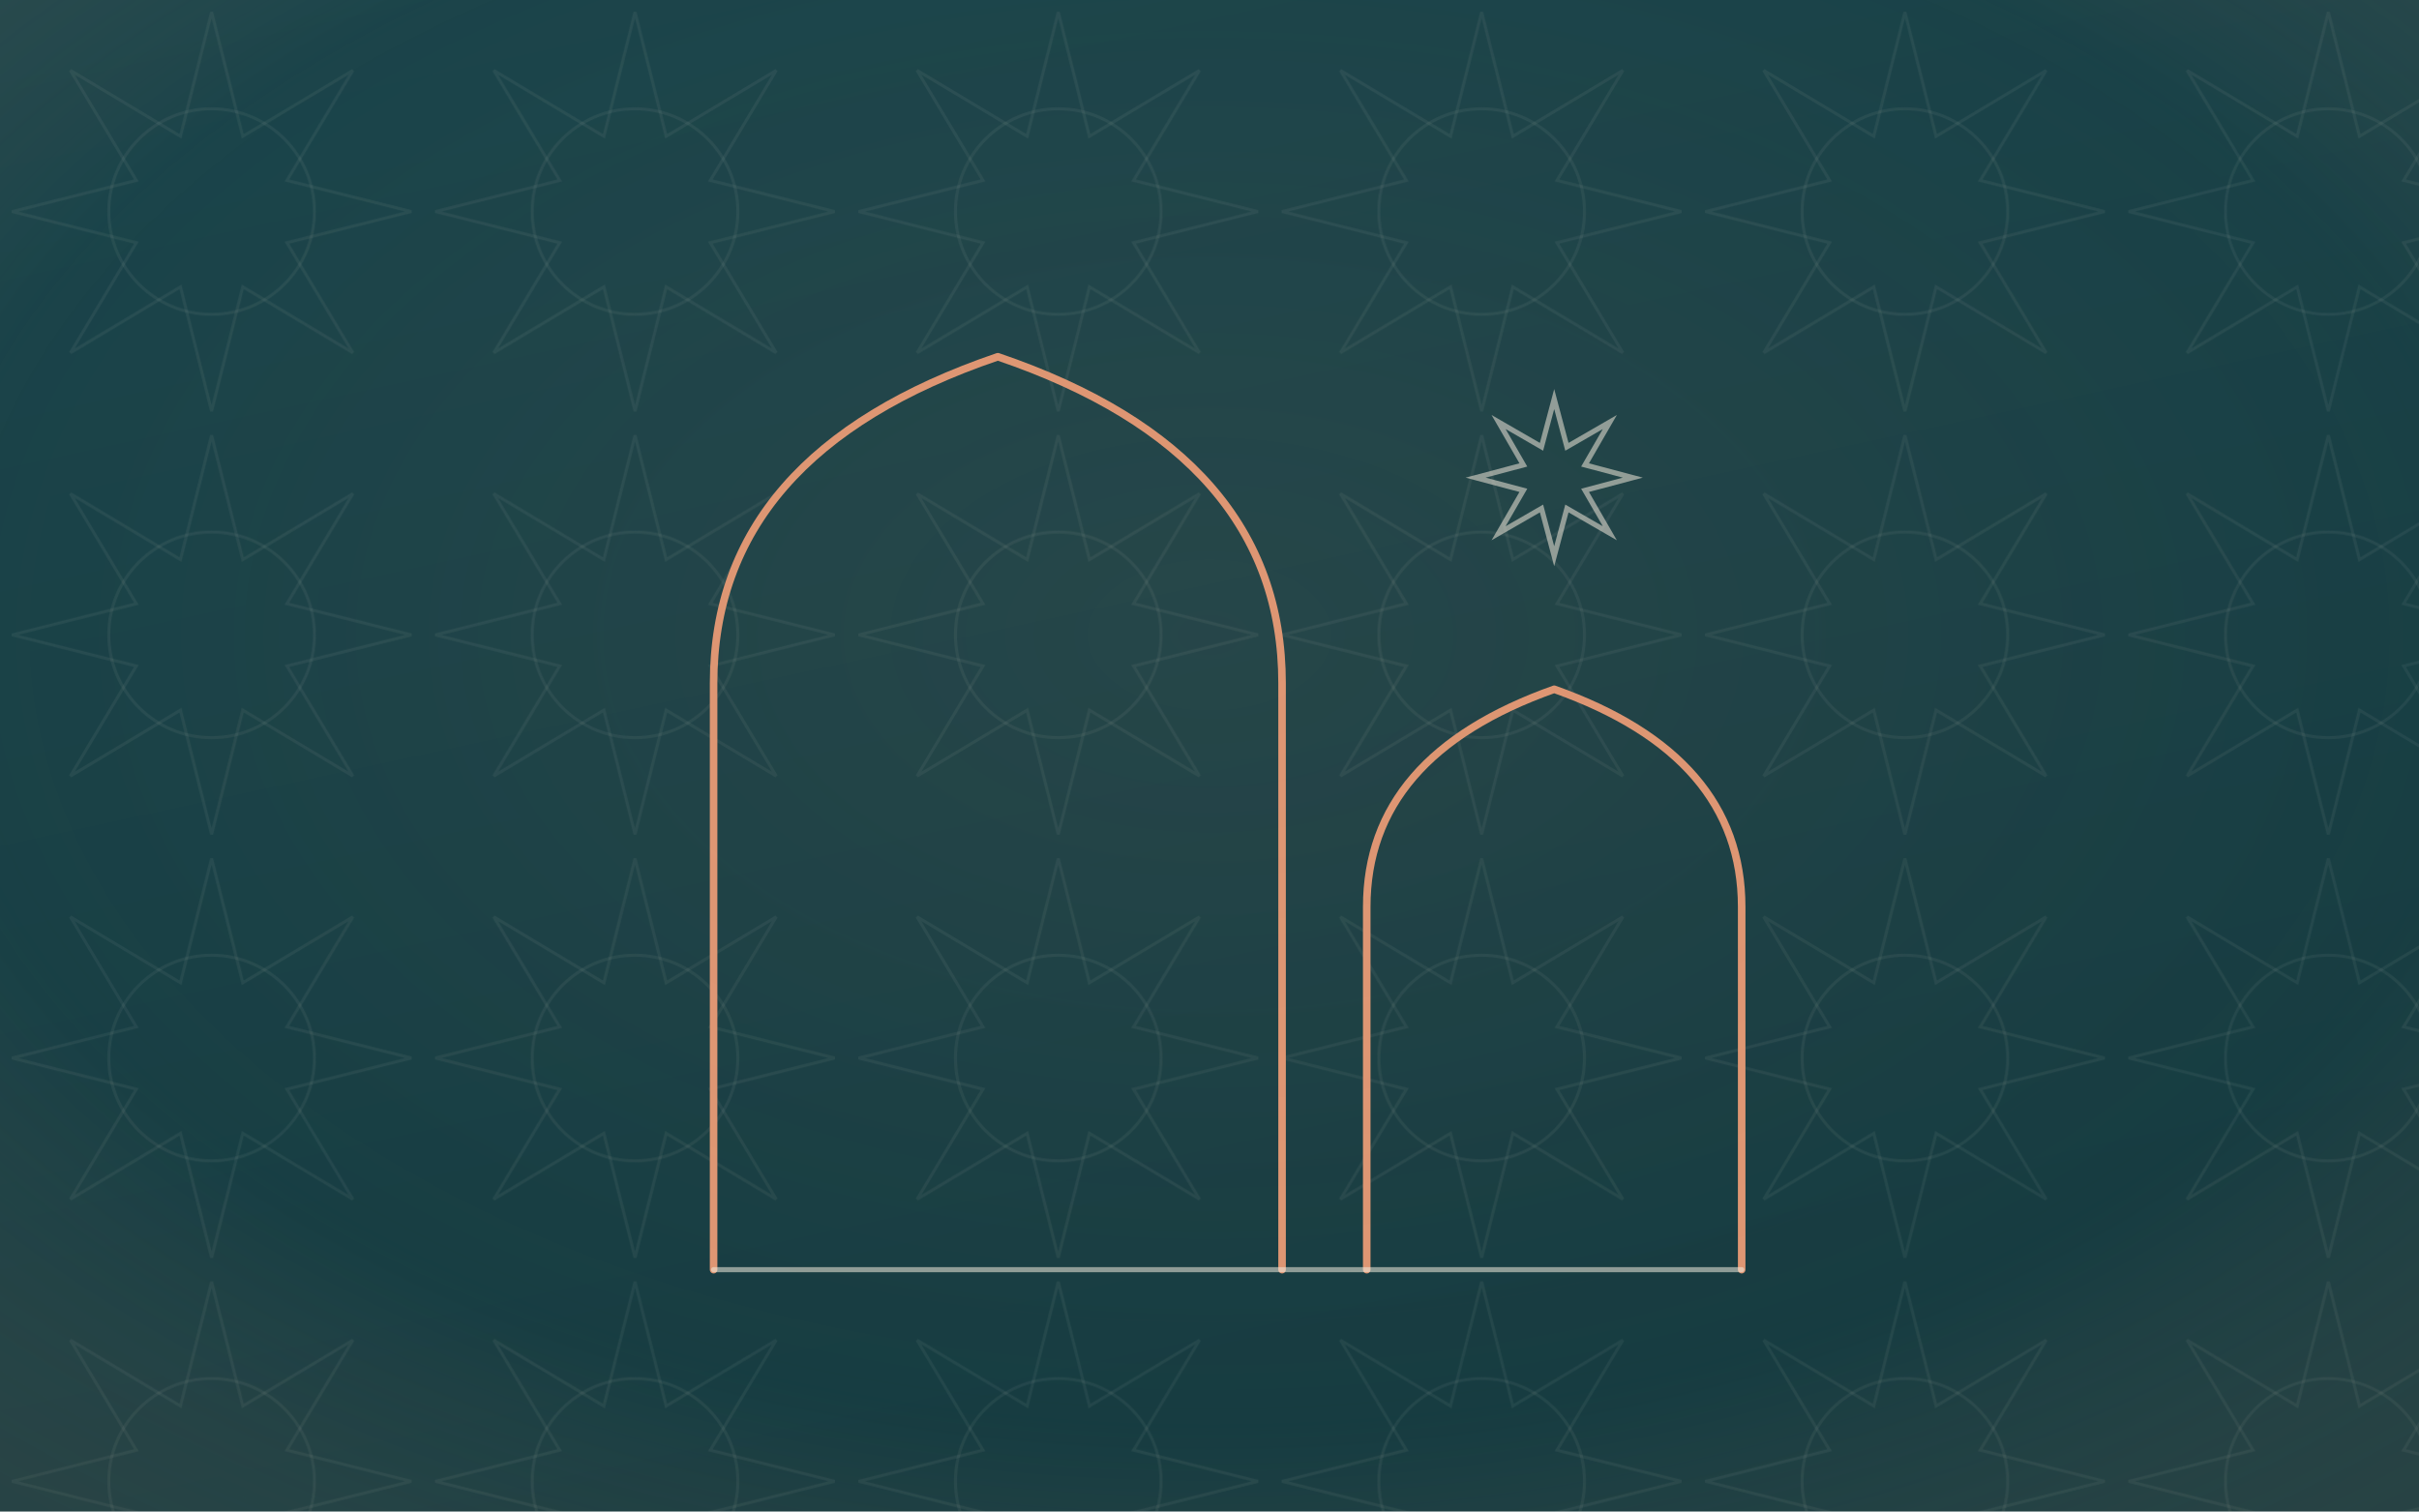
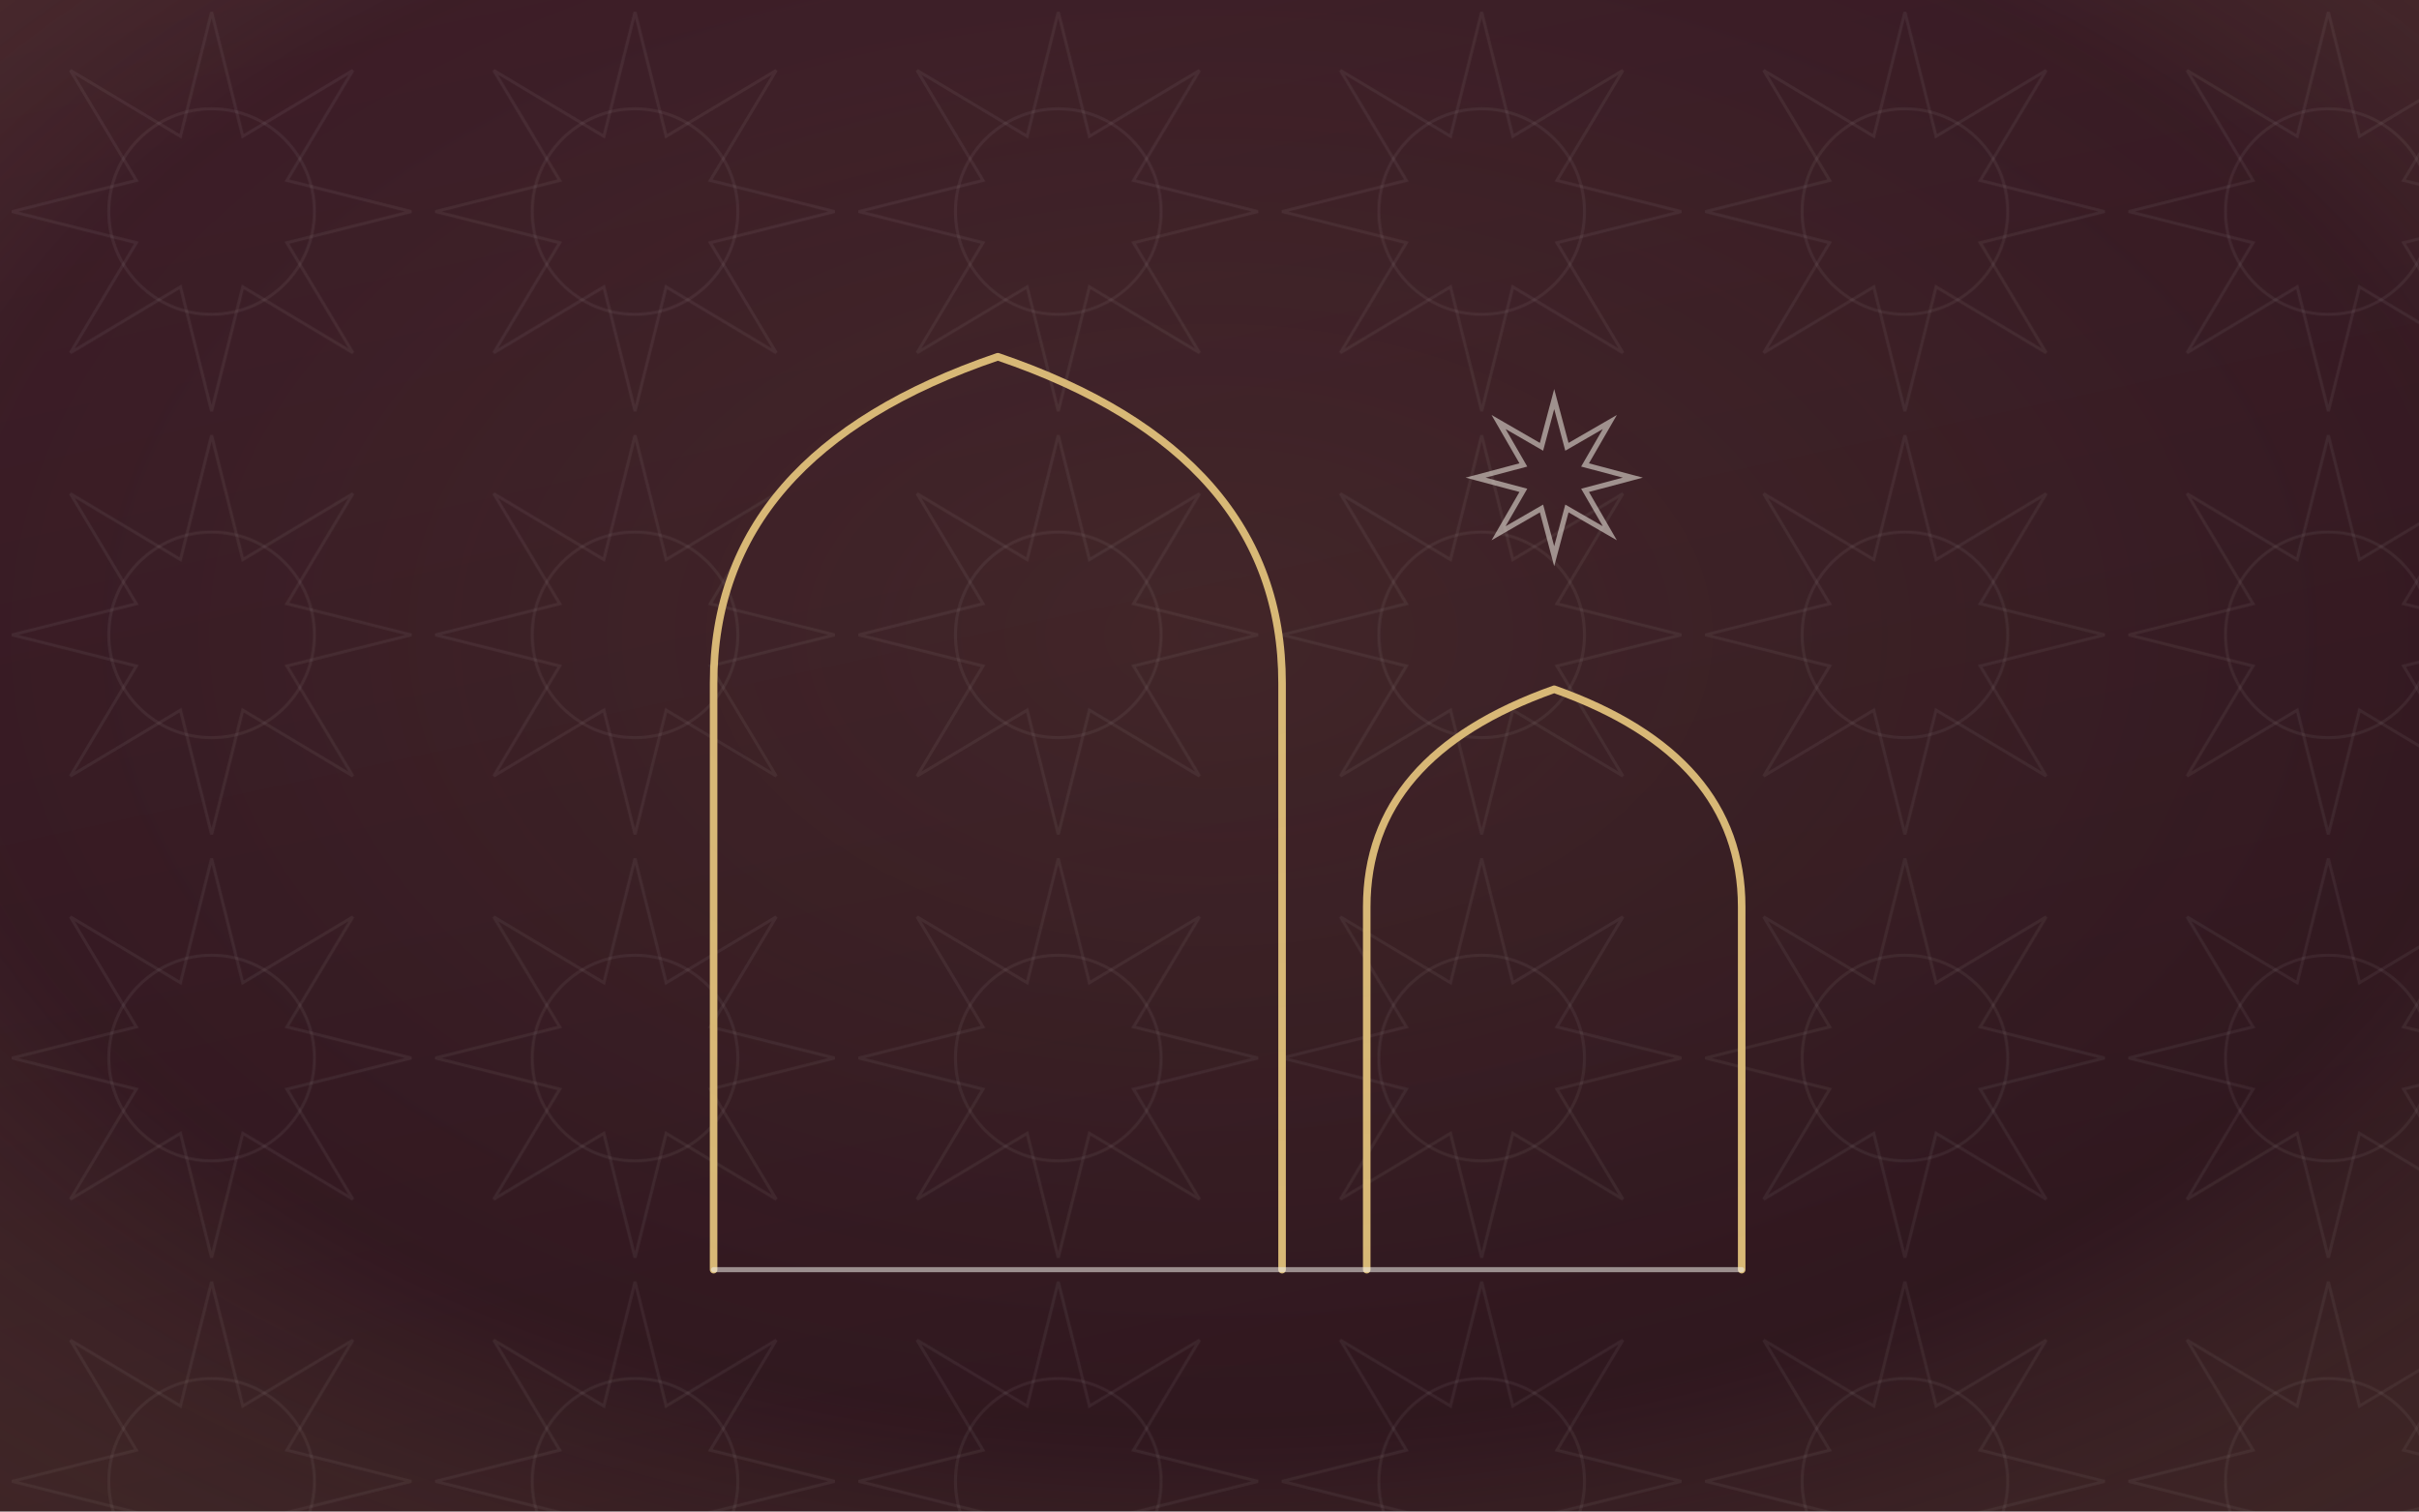
<svg xmlns="http://www.w3.org/2000/svg" viewBox="0 0 800 500" role="img" aria-label="">
  <defs>
    <linearGradient id="bg" x1="0" y1="0" x2="0.35" y2="1">
-       <stop offset="0" stop-color="#17434a" />
-       <stop offset="1" stop-color="#123a40" />
+       <stop offset="0" stop-color="#3a1b26" />
+       <stop offset="1" stop-color="#2c141d" />
    </linearGradient>
    <radialGradient id="glow" cx="0.5" cy="0.42" r="1.05">
-       <stop offset="0" stop-color="#de9673" stop-opacity="0.09" />
-       <stop offset="0.5" stop-color="#de9673" stop-opacity="0.02" />
-       <stop offset="1" stop-color="#0c2b30" stop-opacity="0.4" />
+       <stop offset="0" stop-color="#d8b876" stop-opacity="0.09" />
+       <stop offset="0.5" stop-color="#d8b876" stop-opacity="0.02" />
+       <stop offset="1" stop-color="#1c0d13" stop-opacity="0.4" />
    </radialGradient>
    <pattern id="lat" width="140" height="140" patternUnits="userSpaceOnUse">
-       <g fill="none" stroke="#f0ede0" stroke-opacity="0.06">
+       <g fill="none" stroke="#f2f0eb" stroke-opacity="0.06">
        <polygon points="70.0,4.0 80.3,45.1 116.7,23.3 94.9,59.7 136.0,70.0 94.9,80.3 116.7,116.7 80.3,94.9 70.0,136.0 59.7,94.9 23.3,116.7 45.1,80.3 4.0,70.0 45.1,59.7 23.3,23.3 59.7,45.1" />
        <circle cx="70" cy="70" r="34" />
      </g>
    </pattern>
  </defs>
  <rect width="800" height="500" fill="url(#bg)" />
  <rect width="800" height="500" fill="url(#lat)" />
-   <g fill="none" stroke="#de9673" stroke-width="2.5" stroke-linecap="round" stroke-linejoin="round">
+   <g fill="none" stroke="#d8b876" stroke-width="2.5" stroke-linecap="round" stroke-linejoin="round">
    <path d="M 236 420 V 226 Q 236 150 330 118 Q 424 150 424 226 V 420" />
    <path d="M 452 420 V 300 Q 452 250 514 228 Q 576 250 576 300 V 420" />
  </g>
-   <g fill="none" stroke="#f0ede0" stroke-opacity="0.55" stroke-width="1.7" stroke-linecap="round">
+   <g fill="none" stroke="#f2f0eb" stroke-opacity="0.55" stroke-width="1.7" stroke-linecap="round">
    <polygon points="514.0,132.0 518.2,147.8 532.4,139.6 524.2,153.8 540.0,158.0 524.2,162.2 532.4,176.4 518.2,168.2 514.0,184.0 509.8,168.2 495.6,176.4 503.8,162.2 488.0,158.0 503.8,153.8 495.6,139.6 509.8,147.8" />
    <line x1="236" y1="420" x2="576" y2="420" />
  </g>
  <rect width="800" height="500" fill="url(#glow)" />
</svg>
